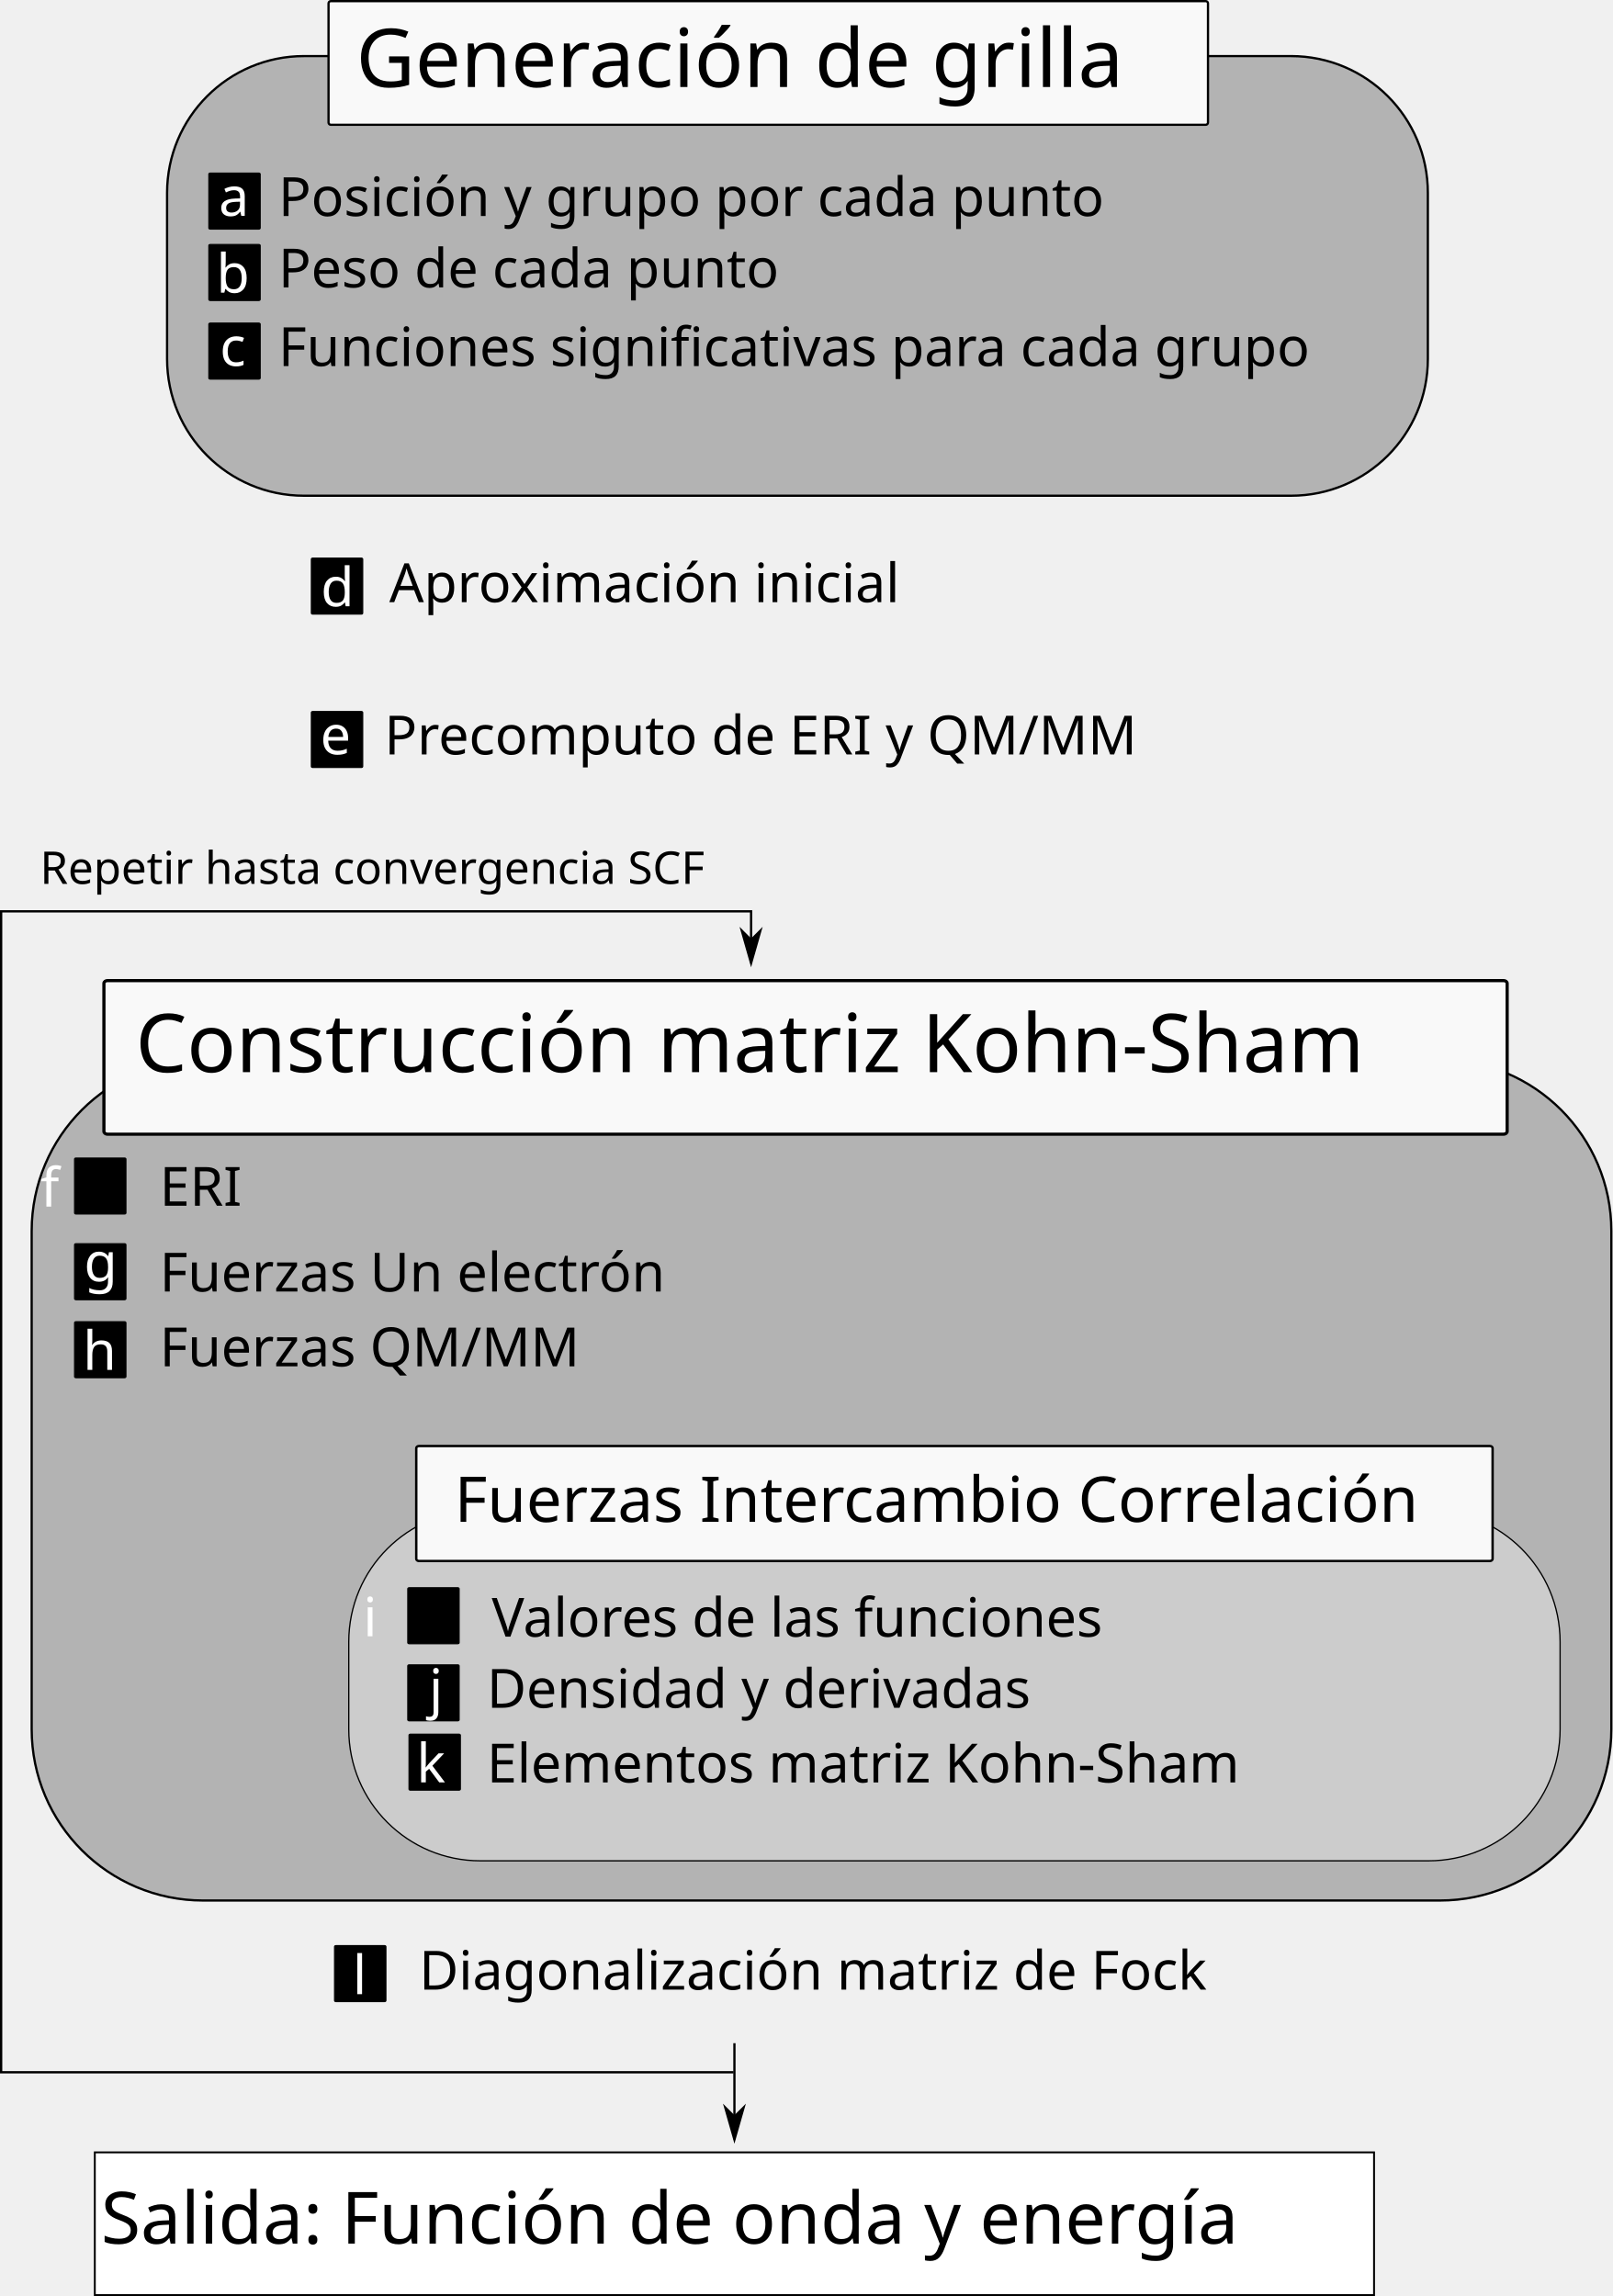
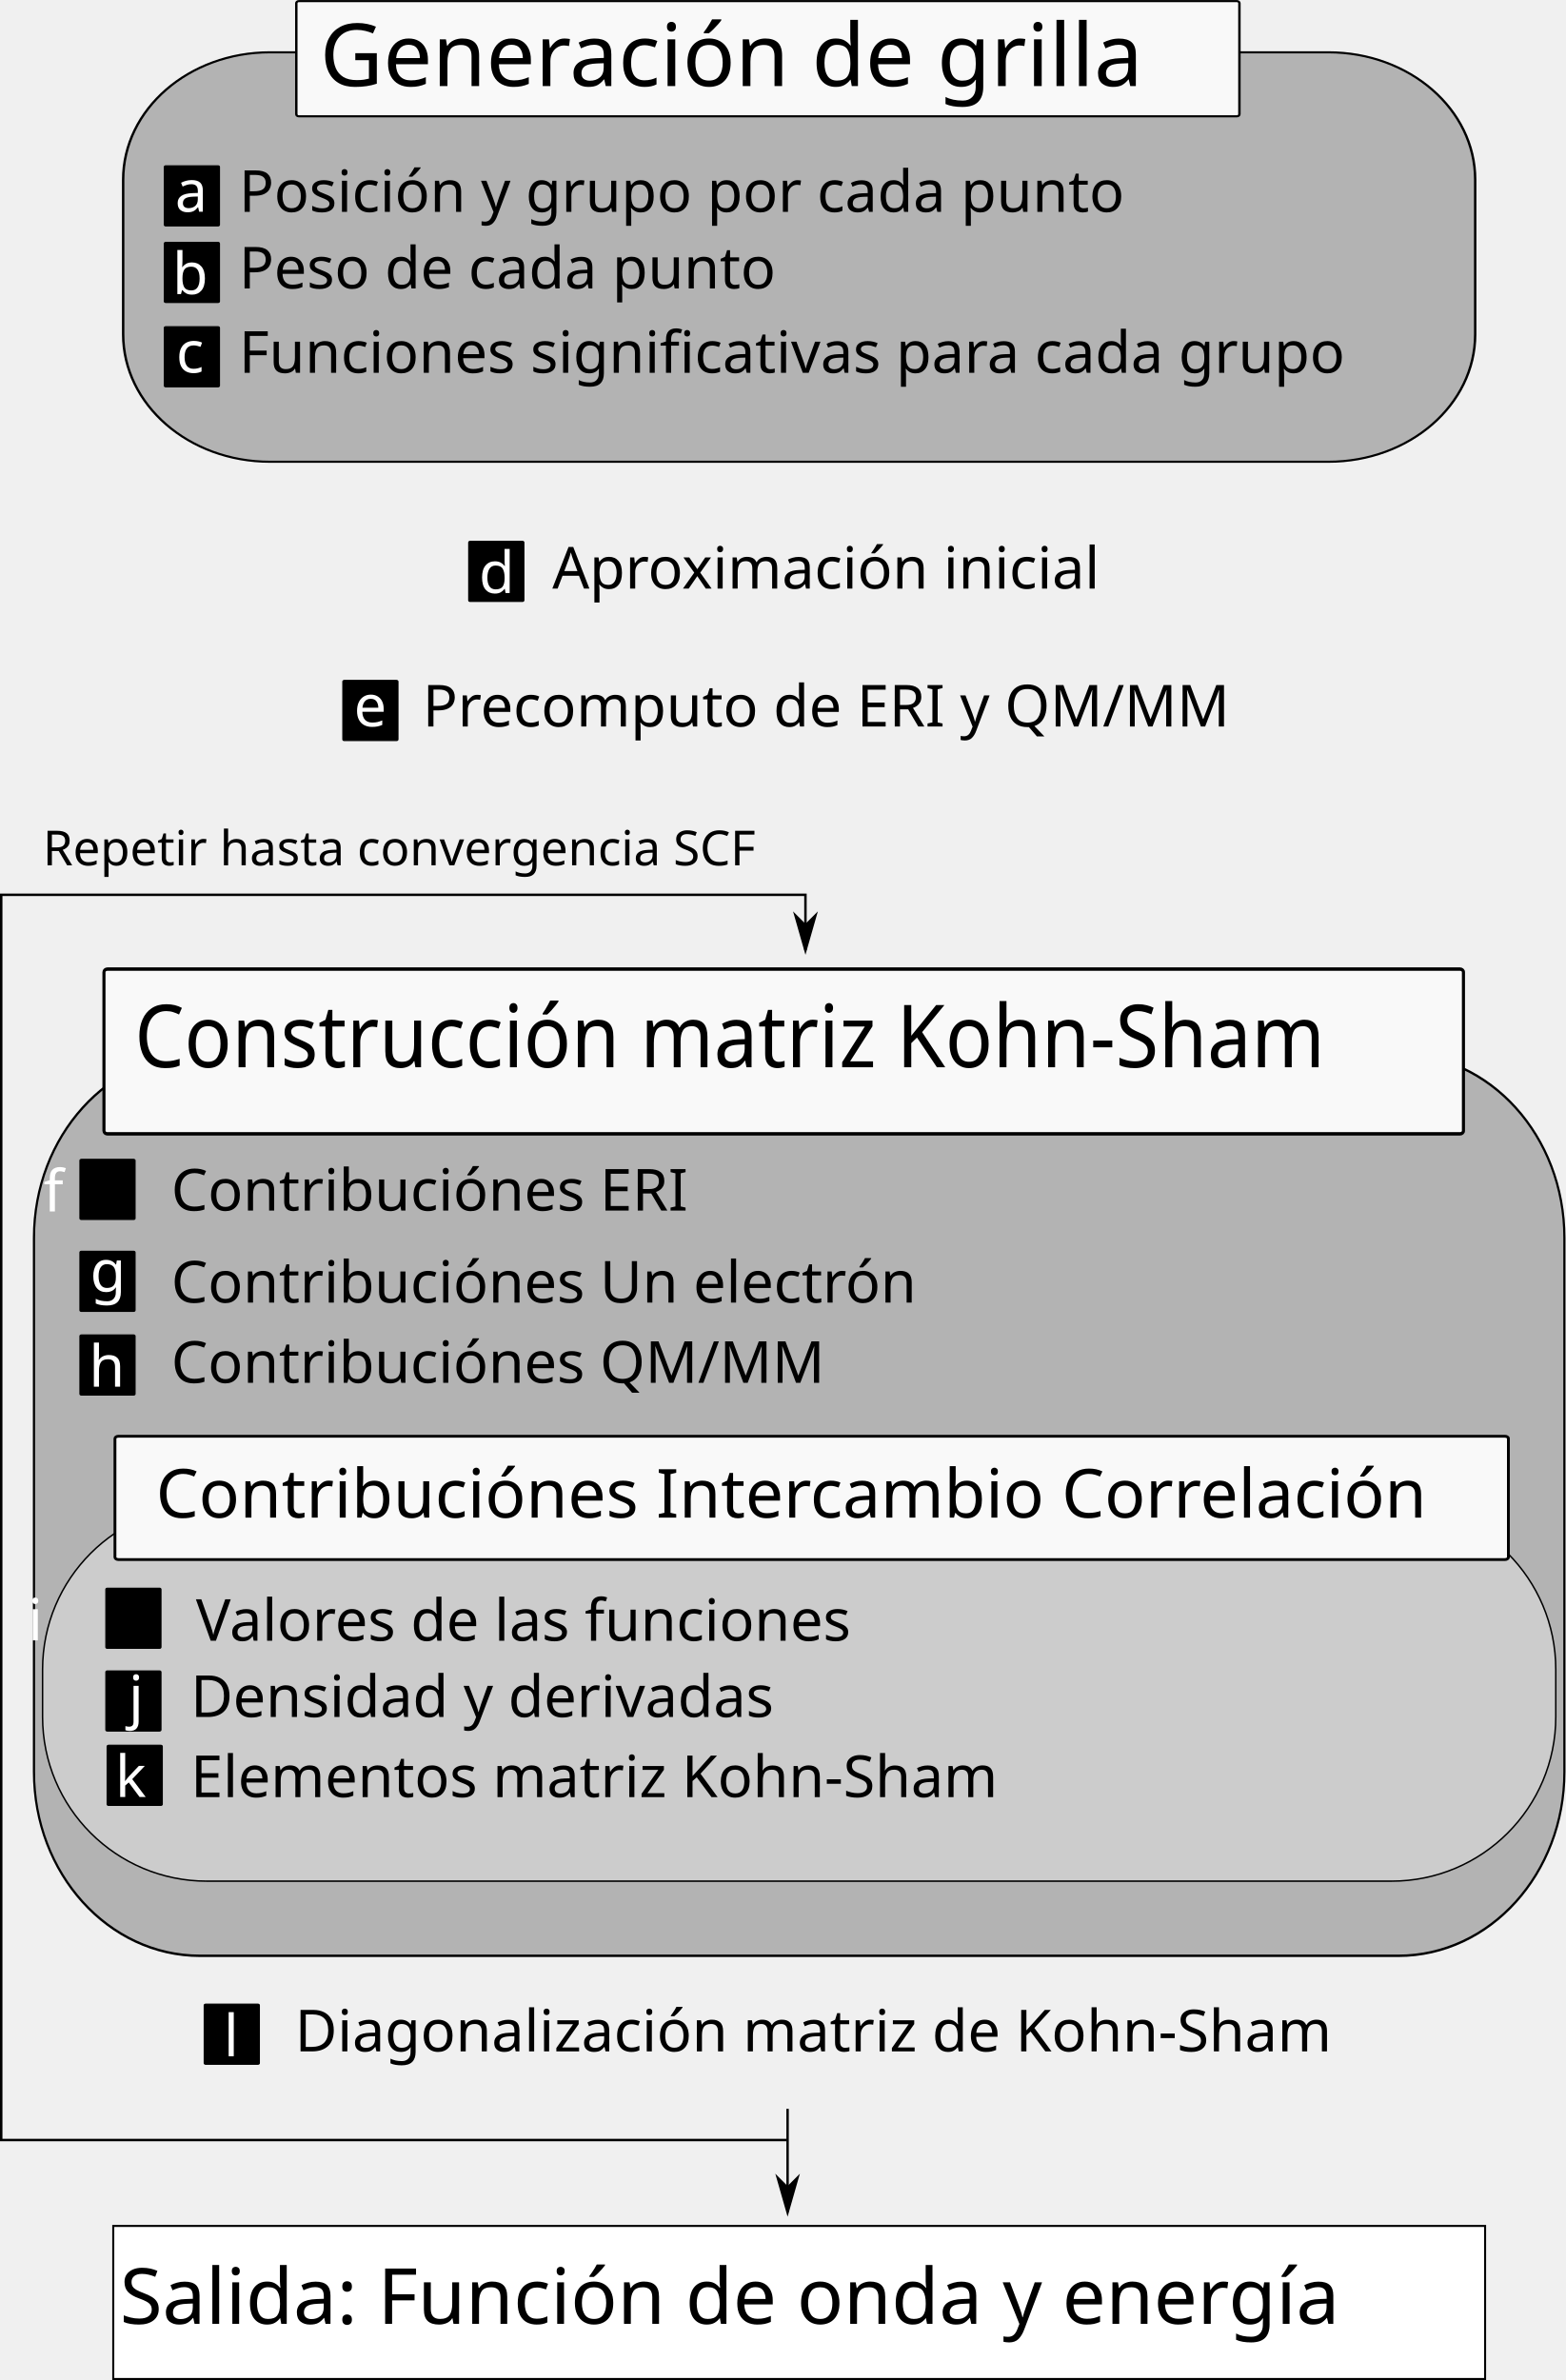
- <svg xmlns="http://www.w3.org/2000/svg" width="714.842" height="1018.044" id="svg2987" version="1.1">
+ <svg xmlns="http://www.w3.org/2000/svg" width="647.192" height="983.862" id="svg2987" version="1.1">
  <defs id="defs2989">
    <marker orient="auto" refY="0" refX="0" id="Arrow1Lend" style="overflow:visible">
      <path id="path4922" d="M 0,0 5,-5 -12.5,0 5,5 0,0 z" style="fill-rule:evenodd;stroke:#000000;stroke-width:1pt" transform="matrix(-0.8,0,0,-0.8,-10,0)" />
    </marker>
    <marker orient="auto" refY="0" refX="0" id="Arrow1Lstart" style="overflow:visible">
      <path id="path4919" d="M 0,0 5,-5 -12.5,0 5,5 0,0 z" style="fill-rule:evenodd;stroke:#000000;stroke-width:1pt" transform="matrix(0.8,0,0,0.8,10,0)" />
    </marker>
  </defs>
-   <g id="layer2" transform="translate(-26.44657,-17.77547)" />
-   <g id="layer1" transform="translate(-26.44657,-17.77547)">
-     <g id="g5943" transform="translate(-15.97682,19.46873)">
+   <g id="layer2" transform="translate(-26.44657,-51.95721)" />
+   <g id="layer1" transform="translate(-26.44657,-51.95721)">
+     <g id="g5943" transform="translate(-11.18393,19.46873)">
      <rect y="952.663" x="84.452" height="63.27" width="567.114" id="rect5913" style="fill:#ffffff;fill-opacity:1;stroke:#000000;stroke-width:0.835;stroke-opacity:1" />
      <text id="text2995-0" y="993.126" x="368.416" style="font-size:32px;font-style:normal;font-weight:normal;text-align:center;line-height:125%;letter-spacing:0px;word-spacing:0px;text-anchor:middle;fill:#000000;fill-opacity:1;stroke:none;font-family:Sans" xml:space="preserve">
        <tspan id="tspan3189" y="993.126" x="368.416">Salida: Función de onda y energía</tspan>
      </text>
    </g>
-     <g id="g4527" transform="translate(16.7526,0)">
-       <g id="g4520">
-         <rect style="fill:#b3b3b3;stroke:#000000;stroke-width:1;stroke-miterlimit:4;stroke-opacity:1;stroke-dasharray:none" id="rect3194" width="558.925" height="194.938" x="83.763" y="42.643" rx="60.676" />
-         <rect style="fill:#f9f9f9;fill-opacity:1;stroke:#000000;stroke-opacity:1" id="rect3966" width="389.877" height="54.826" x="155.341" y="18.275" rx="1" ry="1" />
-       </g>
-       <text id="text2995" y="56.349" x="167.525" style="font-size:36px;font-style:normal;font-weight:normal;line-height:125%;letter-spacing:0px;word-spacing:0px;fill:#000000;fill-opacity:1;stroke:none;font-family:Sans" xml:space="preserve">
-         <tspan y="56.349" x="167.525" id="tspan2997">Generación de grilla</tspan>
-       </text>
-     </g>
-     <g id="g4730" transform="translate(10.66079,26.3323)">
+     <g id="g4730" transform="matrix(0.9034342,0,0,1,13.54101,26.3323)">
      <g id="g4566">
        <rect style="fill:#b3b3b3;stroke:#000000;stroke-width:1;stroke-linejoin:round;stroke-miterlimit:4;stroke-opacity:1;stroke-dasharray:none" id="rect3194-0" width="700.302" height="372.833" x="29.827" y="461.297" rx="76.023" />
        <rect style="fill:#f9f9f9;fill-opacity:1;stroke:#000000;stroke-width:1.408;stroke-opacity:1" id="rect3966-3" width="622.084" height="68.114" x="61.854" y="426.23" rx="1.596" ry="1.242" />
      </g>
      <text id="text2995-1" y="466.818" x="75.868" style="font-size:36px;font-style:normal;font-weight:normal;line-height:125%;letter-spacing:0px;word-spacing:0px;fill:#000000;fill-opacity:1;stroke:none;font-family:Sans" xml:space="preserve">
        <tspan y="466.818" x="75.868" id="tspan2997-9">Construcción matriz Kohn-Sham</tspan>
      </text>
-     </g>
-     <g id="g4874" transform="translate(71.579,25.30411)">
-       <rect rx="58.296" y="662.128" x="109.483" height="155.432" width="537.003" id="rect3194-0-9" style="fill:#cccccc;stroke:#000000;stroke-width:0.565;stroke-linejoin:round;stroke-miterlimit:4;stroke-opacity:1;stroke-dasharray:none" />
-       <g transform="translate(-49.96614,-9.450363)" id="g4650">
-         <rect style="fill:#f9f9f9;fill-opacity:1;stroke:#000000;stroke-width:1.067;stroke-opacity:1" id="rect3966-3-4" width="477.163" height="50.977" x="189.369" y="643.089" rx="1.224" ry="0.93" />
-         <text xml:space="preserve" style="font-size:24px;font-style:normal;font-weight:normal;line-height:125%;letter-spacing:0px;word-spacing:0px;fill:#000000;fill-opacity:1;stroke:none;font-family:Sans" x="206.299" y="676.721" id="text2999-3-4">
-           <tspan id="tspan3001-2-2" x="206.299" y="676.721" style="font-size:28px">Fuerzas Intercambio Correlación</tspan>
-         </text>
-       </g>
    </g>
    <path style="fill:none;stroke:#000000;stroke-width:1.01px;stroke-linecap:butt;stroke-linejoin:miter;stroke-opacity:1;marker-start:none;marker-end:url(#Arrow1Lend)" d="m 351.65,936.618 -324.698,0 0,-514.759 332.466,0 0,22.844" id="path4913" />
    <path style="fill:none;stroke:#000000;stroke-width:1px;stroke-linecap:butt;stroke-linejoin:miter;stroke-opacity:1;marker-end:url(#Arrow1Lend)" d="m 352.033,923.725 0,42.643" id="path5727" />
    <text xml:space="preserve" style="font-size:20px;font-style:normal;font-weight:normal;line-height:125%;letter-spacing:0px;word-spacing:0px;fill:#000000;fill-opacity:1;stroke:none;font-family:Sans" x="44.166" y="409.675" id="text5948">
      <tspan id="tspan5950" x="44.166" y="409.675">Repetir hasta convergencia SCF</tspan>
    </text>
-     <g id="g4424" transform="translate(24.3886,1.146486)">
-       <text id="text2999" y="112.416" x="125.476" style="font-size:24px;font-style:normal;font-weight:normal;line-height:125%;letter-spacing:0px;word-spacing:0px;fill:#000000;fill-opacity:1;stroke:none;font-family:Sans" xml:space="preserve">
-         <tspan y="112.416" x="125.476" id="tspan3001">Posición y grupo por cada punto</tspan>
-       </text>
-     </g>
-     <rect ry="0.446" rx="0.61" y="94.529" x="119.021" height="24.825" width="22.772" id="rect4040-4-7" style="fill:#000000;fill-opacity:1;stroke:#000000;stroke-width:0.489;stroke-linejoin:round;stroke-miterlimit:4;stroke-opacity:1;stroke-dasharray:none" />
-     <text id="text4036-0-2" y="113.492" x="123.423" style="font-size:24px;font-style:normal;font-weight:normal;line-height:125%;letter-spacing:0px;word-spacing:0px;fill:#ffffff;fill-opacity:1;stroke:none;font-family:Sans" xml:space="preserve">
-       <tspan y="113.492" x="123.423" id="tspan4038-7-7">a</tspan>
-     </text>
-     <g id="g4433" transform="translate(24.3886,-2.524469)">
-       <text id="text2999-8" y="182.604" x="125.476" style="font-size:24px;font-style:normal;font-weight:normal;line-height:125%;letter-spacing:0px;word-spacing:0px;fill:#000000;fill-opacity:1;stroke:none;font-family:Sans" xml:space="preserve">
-         <tspan y="182.604" x="125.476" id="tspan3001-1">Funciones significativas para cada grupo</tspan>
-       </text>
-     </g>
-     <rect ry="0.446" rx="0.61" y="161.045" x="119.021" height="24.825" width="22.772" id="rect4040-4-8" style="fill:#000000;fill-opacity:1;stroke:#000000;stroke-width:0.489;stroke-linejoin:round;stroke-miterlimit:4;stroke-opacity:1;stroke-dasharray:none" />
-     <text id="text4036-0-7" y="180.009" x="123.892" style="font-size:24px;font-style:normal;font-weight:normal;line-height:125%;letter-spacing:0px;word-spacing:0px;fill:#ffffff;fill-opacity:1;stroke:none;font-family:Sans" xml:space="preserve">
-       <tspan y="180.009" x="123.892" id="tspan4038-7-2">c</tspan>
-     </text>
-     <g id="g4451" transform="translate(73.44995,-12.45142)">
-       <text id="text2999-2" y="297.213" x="125.582" style="font-size:24px;font-style:normal;font-weight:normal;line-height:125%;letter-spacing:0px;word-spacing:0px;fill:#000000;fill-opacity:1;stroke:none;font-family:Sans" xml:space="preserve">
-         <tspan y="297.213" x="125.582" id="tspan3001-6">Aproximación inicial</tspan>
-       </text>
-     </g>
-     <rect ry="0.446" rx="0.61" y="265.247" x="164.475" height="24.825" width="22.772" id="rect4040-4-5" style="fill:#000000;fill-opacity:1;stroke:#000000;stroke-width:0.489;stroke-linejoin:round;stroke-miterlimit:4;stroke-opacity:1;stroke-dasharray:none" />
-     <text id="text4036-0-79" y="286.607" x="168.671" style="font-size:24px;font-style:normal;font-weight:normal;line-height:125%;letter-spacing:0px;word-spacing:0px;fill:#ffffff;fill-opacity:1;stroke:none;font-family:Sans" xml:space="preserve">
-       <tspan y="286.607" x="168.671" id="tspan4038-7-4">d</tspan>
-     </text>
-     <g id="g4442" transform="translate(73.44995,4.027674)">
-       <text id="text2999-3" y="348.26" x="123.414" style="font-size:24px;font-style:normal;font-weight:normal;line-height:125%;letter-spacing:0px;word-spacing:0px;fill:#000000;fill-opacity:1;stroke:none;font-family:Sans" xml:space="preserve">
-         <tspan y="348.26" x="123.414" id="tspan3001-2">Precomputo de ERI y QM/MM</tspan>
-       </text>
-     </g>
-     <rect ry="0.446" rx="0.61" y="333.254" x="164.475" height="24.825" width="22.772" id="rect4040-4-2" style="fill:#000000;fill-opacity:1;stroke:#000000;stroke-width:0.489;stroke-linejoin:round;stroke-miterlimit:4;stroke-opacity:1;stroke-dasharray:none" />
-     <text id="text4036-0-3" y="352.217" x="168.454" style="font-size:24px;font-style:normal;font-weight:normal;line-height:125%;letter-spacing:0px;word-spacing:0px;fill:#ffffff;fill-opacity:1;stroke:none;font-family:Sans" xml:space="preserve">
-       <tspan y="352.217" x="168.454" id="tspan4038-7-0">e</tspan>
-     </text>
+     <g id="g3311" transform="translate(55.75101,10.49916)">
+       <rect style="fill:#000000;fill-opacity:1;stroke:#000000;stroke-width:0.489;stroke-linejoin:round;stroke-miterlimit:4;stroke-opacity:1;stroke-dasharray:none" id="rect4040-4-5" width="22.772" height="24.825" x="164.475" y="265.247" rx="0.61" ry="0.446" />
+       <g id="g3197">
+         <g id="g4451" transform="translate(73.44995,-12.45142)">
+           <text id="text2999-2" y="297.213" x="125.582" style="font-size:24px;font-style:normal;font-weight:normal;line-height:125%;letter-spacing:0px;word-spacing:0px;fill:#000000;fill-opacity:1;stroke:none;font-family:Sans" xml:space="preserve">
+             <tspan y="297.213" x="125.582" id="tspan3001-6">Aproximación inicial</tspan>
+           </text>
+         </g>
+         <text id="text4036-0-79" y="286.607" x="168.671" style="font-size:24px;font-style:normal;font-weight:normal;line-height:125%;letter-spacing:0px;word-spacing:0px;fill:#ffffff;fill-opacity:1;stroke:none;font-family:Sans" xml:space="preserve">
+           <tspan y="286.607" x="168.671" id="tspan4038-7-4">d</tspan>
+         </text>
+       </g>
+     </g>
+     <g id="g3330" transform="translate(3.705919,0)">
+       <g transform="translate(74.02841,4.027674)" id="g4442">
+         <text xml:space="preserve" style="font-size:24px;font-style:normal;font-weight:normal;line-height:125%;letter-spacing:0px;word-spacing:0px;fill:#000000;fill-opacity:1;stroke:none;font-family:Sans" x="123.414" y="348.26" id="text2999-3">
+           <tspan id="tspan3001-2" x="123.414" y="348.26">Precomputo de ERI y QM/MM</tspan>
+         </text>
+       </g>
+       <g id="g3325">
+         <rect ry="0.446" rx="0.61" y="333.254" x="164.475" height="24.825" width="22.772" id="rect4040-4-2" style="fill:#000000;fill-opacity:1;stroke:#000000;stroke-width:0.489;stroke-linejoin:round;stroke-miterlimit:4;stroke-opacity:1;stroke-dasharray:none" />
+         <text id="text4036-0-3" y="352.217" x="169.033" style="font-size:24px;font-style:normal;font-weight:normal;line-height:125%;letter-spacing:0px;word-spacing:0px;fill:#ffffff;fill-opacity:1;stroke:none;font-family:Sans" xml:space="preserve">
+           <tspan y="352.217" x="169.033" id="tspan4038-7-0">e</tspan>
+         </text>
+       </g>
+     </g>
    <g id="g4460" transform="translate(18.84288,31.78035)">
      <text id="text2999-3-9" y="520.617" x="78.371" style="font-size:24px;font-style:normal;font-weight:normal;line-height:125%;letter-spacing:0px;word-spacing:0px;fill:#000000;fill-opacity:1;stroke:none;font-family:Sans" xml:space="preserve">
-         <tspan y="520.617" x="78.371" id="tspan3001-2-3">ERI</tspan>
+         <tspan y="520.617" x="78.371" id="tspan3001-2-3">Contribuciónes ERI</tspan>
      </text>
    </g>
    <g id="g4099-2-84" transform="translate(8.567468,288.6746)">
      <rect style="fill:#000000;fill-opacity:1;stroke:#000000;stroke-width:0.489;stroke-linejoin:round;stroke-miterlimit:4;stroke-opacity:1;stroke-dasharray:none" id="rect4040-4-3" width="22.772" height="24.825" x="50.932" y="242.562" rx="0.61" ry="0.446" />
      <text xml:space="preserve" style="font-size:24px;font-style:normal;font-weight:normal;text-align:center;line-height:125%;letter-spacing:0px;word-spacing:0px;text-anchor:middle;fill:#ffffff;fill-opacity:1;stroke:none;font-family:Sans" x="61.808" y="264.092" id="text4036-0-1">
        <tspan id="tspan4038-7-6" x="61.808" y="264.092">f</tspan>
      </text>
    </g>
    <g id="g4469" transform="translate(18.84288,36.01199)">
      <text id="text2999-3-5" y="554.419" x="78.371" style="font-size:24px;font-style:normal;font-weight:normal;line-height:125%;letter-spacing:0px;word-spacing:0px;fill:#000000;fill-opacity:1;stroke:none;font-family:Sans" xml:space="preserve">
-         <tspan y="554.419" x="78.371" id="tspan3001-2-8">Fuerzas Un electrón</tspan>
+         <tspan y="554.419" x="78.371" id="tspan3001-2-8">Contribuciónes Un electrón</tspan>
      </text>
    </g>
    <g id="g4214-03-30" transform="translate(8.567468,326.0285)">
      <g id="g4099-2-42">
        <rect ry="0.446" rx="0.61" y="243.203" x="50.932" height="24.825" width="22.772" id="rect4040-4-39" style="fill:#000000;fill-opacity:1;stroke:#000000;stroke-width:0.489;stroke-linejoin:round;stroke-miterlimit:4;stroke-opacity:1;stroke-dasharray:none" />
        <text id="text4036-0-32" y="259.841" x="55.128" style="font-size:24px;font-style:normal;font-weight:normal;line-height:125%;letter-spacing:0px;word-spacing:0px;fill:#ffffff;fill-opacity:1;stroke:none;font-family:Sans" xml:space="preserve">
          <tspan y="259.841" x="55.128" id="tspan4038-7-23">g</tspan>
        </text>
      </g>
    </g>
    <g id="g4478" transform="translate(18.84288,29.62006)">
      <text id="text2999-3-99" y="593.975" x="78.371" style="font-size:24px;font-style:normal;font-weight:normal;line-height:125%;letter-spacing:0px;word-spacing:0px;fill:#000000;fill-opacity:1;stroke:none;font-family:Sans" xml:space="preserve">
-         <tspan y="593.975" x="78.371" id="tspan3001-2-5">Fuerzas QM/MM</tspan>
+         <tspan y="593.975" x="78.371" id="tspan3001-2-5">Contribuciónes QM/MM</tspan>
      </text>
    </g>
    <g id="g4214-03-88" transform="translate(8.567468,361.2609)">
      <g id="g4099-2-6">
        <rect ry="0.446" rx="0.61" y="242.562" x="50.932" height="24.825" width="22.772" id="rect4040-4-6" style="fill:#000000;fill-opacity:1;stroke:#000000;stroke-width:0.489;stroke-linejoin:round;stroke-miterlimit:4;stroke-opacity:1;stroke-dasharray:none" />
        <text id="text4036-0-33" y="263.922" x="54.642" style="font-size:24px;font-style:normal;font-weight:normal;line-height:125%;letter-spacing:0px;word-spacing:0px;fill:#ffffff;fill-opacity:1;stroke:none;font-family:Sans" xml:space="preserve">
          <tspan y="263.922" x="54.642" id="tspan4038-7-42">h</tspan>
        </text>
      </g>
    </g>
-     <g id="g4487" transform="translate(-3.50029,17.37671)">
-       <text id="text2999-3-99-1" y="726.096" x="247.941" style="font-size:24px;font-style:normal;font-weight:normal;line-height:125%;letter-spacing:0px;word-spacing:0px;fill:#000000;fill-opacity:1;stroke:none;font-family:Sans" xml:space="preserve">
-         <tspan y="726.096" x="247.941" id="tspan3001-2-5-8">Valores de las funciones</tspan>
-       </text>
-     </g>
-     <g id="g4214-03-74" transform="translate(156.2903,479.215)">
-       <g id="g4099-2-44">
-         <rect ry="0.446" rx="0.61" y="242.562" x="50.932" height="24.825" width="22.772" id="rect4040-4-9" style="fill:#000000;fill-opacity:1;stroke:#000000;stroke-width:0.489;stroke-linejoin:round;stroke-miterlimit:4;stroke-opacity:1;stroke-dasharray:none" />
-         <text id="text4036-0-5" y="264.092" x="62.306" style="font-size:24px;font-style:normal;font-weight:normal;text-align:center;line-height:125%;letter-spacing:0px;word-spacing:0px;text-anchor:middle;fill:#ffffff;fill-opacity:1;stroke:none;font-family:Sans" xml:space="preserve">
-           <tspan y="264.092" x="62.306" id="tspan4038-7-03">i</tspan>
-         </text>
-       </g>
-     </g>
-     <g id="g6321">
-       <g transform="translate(-3.50029,12.49189)" id="g4496">
-         <text xml:space="preserve" style="font-size:24px;font-style:normal;font-weight:normal;line-height:125%;letter-spacing:0px;word-spacing:0px;fill:#000000;fill-opacity:1;stroke:none;font-family:Sans" x="245.773" y="762.509" id="text2999-3-99-5">
-           <tspan id="tspan3001-2-5-3" x="245.773" y="762.509">Densidad y derivadas</tspan>
-         </text>
-       </g>
-       <g transform="translate(156.2903,512.7638)" id="g4214-03-71">
-         <g id="g4099-2-1">
-           <rect style="fill:#000000;fill-opacity:1;stroke:#000000;stroke-width:0.489;stroke-linejoin:round;stroke-miterlimit:4;stroke-opacity:1;stroke-dasharray:none" id="rect4040-4-78" width="22.772" height="24.825" x="50.932" y="243.203" rx="0.61" ry="0.446" />
-           <text xml:space="preserve" style="font-size:24px;font-style:normal;font-weight:normal;line-height:125%;letter-spacing:0px;word-spacing:0px;fill:#ffffff;fill-opacity:1;stroke:none;font-family:Sans" x="60.326" y="262.237" id="text4036-0-30">
-             <tspan id="tspan4038-7-78" x="60.326" y="262.237">j</tspan>
-           </text>
-         </g>
-       </g>
-     </g>
-     <g id="g4505" transform="translate(-3.50029,17.37671)">
-       <text id="text2999-3-99-2" y="790.739" x="245.773" style="font-size:24px;font-style:normal;font-weight:normal;line-height:125%;letter-spacing:0px;word-spacing:0px;fill:#000000;fill-opacity:1;stroke:none;font-family:Sans" xml:space="preserve">
-         <tspan y="790.739" x="245.773" id="tspan3001-2-5-1">Elementos matriz Kohn-Sham</tspan>
-       </text>
-     </g>
-     <g id="g4214-03-1" transform="translate(156.8314,544.1481)">
-       <g id="g4099-2-17">
-         <rect ry="0.446" rx="0.61" y="242.562" x="50.932" height="24.825" width="22.772" id="rect4040-4-1" style="fill:#000000;fill-opacity:1;stroke:#000000;stroke-width:0.489;stroke-linejoin:round;stroke-miterlimit:4;stroke-opacity:1;stroke-dasharray:none" />
-         <text id="text4036-0-15" y="263.922" x="54.267" style="font-size:24px;font-style:normal;font-weight:normal;line-height:125%;letter-spacing:0px;word-spacing:0px;fill:#ffffff;fill-opacity:1;stroke:none;font-family:Sans" xml:space="preserve">
-           <tspan y="263.922" x="54.267" id="tspan4038-7-8">k</tspan>
-         </text>
-       </g>
-     </g>
-     <g id="g6341">
-       <g transform="translate(93.95263,20.43488)" id="g4610">
-         <text xml:space="preserve" style="font-size:24px;font-style:normal;font-weight:normal;line-height:125%;letter-spacing:0px;word-spacing:0px;fill:#000000;fill-opacity:1;stroke:none;font-family:Sans" x="118.285" y="879.54" id="text2999-3-99-7">
-           <tspan id="tspan3001-2-5-6" x="118.285" y="879.54">Diagonalización matriz de Fock</tspan>
-         </text>
-       </g>
-       <rect style="fill:#000000;fill-opacity:1;stroke:#000000;stroke-width:0.489;stroke-linejoin:round;stroke-miterlimit:4;stroke-opacity:1;stroke-dasharray:none" id="rect4040-4-22" width="22.772" height="24.825" x="174.756" y="880.461" rx="0.61" ry="0.446" />
-       <text xml:space="preserve" style="font-size:24px;font-style:normal;font-weight:normal;line-height:125%;letter-spacing:0px;word-spacing:0px;fill:#ffffff;fill-opacity:1;stroke:none;font-family:Sans" x="182.802" y="901.99" id="text4036-0-59">
-         <tspan id="tspan4038-7-87" x="182.802" y="901.99">l</tspan>
-       </text>
-     </g>
-     <text xml:space="preserve" style="font-size:24px;font-style:normal;font-weight:normal;line-height:125%;letter-spacing:0px;word-spacing:0px;fill:#000000;fill-opacity:1;stroke:none;font-family:Sans" x="149.864" y="145.217" id="text2999-9">
-       <tspan id="tspan3001-8" x="149.864" y="145.217">Peso de cada punto</tspan>
-     </text>
-     <rect ry="0.446" rx="0.61" y="126.183" x="119.021" height="24.825" width="22.772" id="rect4040-4-7-5" style="fill:#000000;fill-opacity:1;stroke:#000000;stroke-width:0.489;stroke-linejoin:round;stroke-miterlimit:4;stroke-opacity:1;stroke-dasharray:none" />
-     <text id="text4036-0-2-4" y="147.543" x="122.357" style="font-size:24px;font-style:normal;font-weight:normal;line-height:125%;letter-spacing:0px;word-spacing:0px;fill:#ffffff;fill-opacity:1;stroke:none;font-family:Sans" xml:space="preserve">
-       <tspan y="147.543" x="122.357" id="tspan4038-7-7-1">b</tspan>
-     </text>
+     <g id="g3155" transform="translate(0.00204712,0)">
+       <g id="g3148">
+         <rect style="fill:#cccccc;stroke:#000000;stroke-width:0.61;stroke-linejoin:round;stroke-miterlimit:4;stroke-opacity:1;stroke-dasharray:none" id="rect3194-0-9" width="625.555" height="155.432" x="44.046" y="674.172" rx="67.909" />
+         <g id="g4650" transform="translate(-115.4031,2.594138)">
+           <rect ry="0.93" rx="1.478" y="643.089" x="189.369" height="50.977" width="576.048" id="rect3966-3-4" style="fill:#f9f9f9;fill-opacity:1;stroke:#000000;stroke-width:1.172;stroke-opacity:1" />
+           <text id="text2999-3-4" y="676.721" x="206.299" style="font-size:24px;font-style:normal;font-weight:normal;line-height:125%;letter-spacing:0px;word-spacing:0px;fill:#000000;fill-opacity:1;stroke:none;font-family:Sans" xml:space="preserve">
+             <tspan style="font-size:28px" y="676.721" x="206.299" id="tspan3001-2-2">Contribuciónes Intercambio Correlación</tspan>
+           </text>
+         </g>
+       </g>
+       <g transform="translate(-137.016,-13.25961)" id="g3097">
+         <g id="g4487" transform="translate(-3.50029,17.37671)">
+           <text id="text2999-3-99-1" y="726.096" x="247.941" style="font-size:24px;font-style:normal;font-weight:normal;line-height:125%;letter-spacing:0px;word-spacing:0px;fill:#000000;fill-opacity:1;stroke:none;font-family:Sans" xml:space="preserve">
+             <tspan y="726.096" x="247.941" id="tspan3001-2-5-8">Valores de las funciones</tspan>
+           </text>
+         </g>
+         <g id="g4214-03-74" transform="translate(156.2903,479.215)">
+           <g id="g4099-2-44">
+             <rect ry="0.446" rx="0.61" y="242.562" x="50.932" height="24.825" width="22.772" id="rect4040-4-9" style="fill:#000000;fill-opacity:1;stroke:#000000;stroke-width:0.489;stroke-linejoin:round;stroke-miterlimit:4;stroke-opacity:1;stroke-dasharray:none" />
+             <text id="text4036-0-5" y="264.092" x="62.306" style="font-size:24px;font-style:normal;font-weight:normal;text-align:center;line-height:125%;letter-spacing:0px;word-spacing:0px;text-anchor:middle;fill:#ffffff;fill-opacity:1;stroke:none;font-family:Sans" xml:space="preserve">
+               <tspan y="264.092" x="62.306" id="tspan4038-7-03">i</tspan>
+             </text>
+           </g>
+         </g>
+       </g>
+       <g transform="translate(-137.016,-13.25961)" id="g6321">
+         <g id="g4496" transform="translate(-3.50029,12.49189)">
+           <text id="text2999-3-99-5" y="762.509" x="245.773" style="font-size:24px;font-style:normal;font-weight:normal;line-height:125%;letter-spacing:0px;word-spacing:0px;fill:#000000;fill-opacity:1;stroke:none;font-family:Sans" xml:space="preserve">
+             <tspan y="762.509" x="245.773" id="tspan3001-2-5-3">Densidad y derivadas</tspan>
+           </text>
+         </g>
+         <g id="g4214-03-71" transform="translate(156.2903,512.7638)">
+           <g id="g4099-2-1">
+             <rect ry="0.446" rx="0.61" y="243.203" x="50.932" height="24.825" width="22.772" id="rect4040-4-78" style="fill:#000000;fill-opacity:1;stroke:#000000;stroke-width:0.489;stroke-linejoin:round;stroke-miterlimit:4;stroke-opacity:1;stroke-dasharray:none" />
+             <text id="text4036-0-30" y="262.237" x="60.326" style="font-size:24px;font-style:normal;font-weight:normal;line-height:125%;letter-spacing:0px;word-spacing:0px;fill:#ffffff;fill-opacity:1;stroke:none;font-family:Sans" xml:space="preserve">
+               <tspan y="262.237" x="60.326" id="tspan4038-7-78">j</tspan>
+             </text>
+           </g>
+         </g>
+       </g>
+       <g transform="translate(-137.016,-13.25961)" id="g3107">
+         <g id="g4505" transform="translate(-3.50029,17.37671)">
+           <text id="text2999-3-99-2" y="790.739" x="245.773" style="font-size:24px;font-style:normal;font-weight:normal;line-height:125%;letter-spacing:0px;word-spacing:0px;fill:#000000;fill-opacity:1;stroke:none;font-family:Sans" xml:space="preserve">
+             <tspan y="790.739" x="245.773" id="tspan3001-2-5-1">Elementos matriz Kohn-Sham</tspan>
+           </text>
+         </g>
+         <g id="g4214-03-1" transform="translate(156.8314,544.1481)">
+           <g id="g4099-2-17">
+             <rect ry="0.446" rx="0.61" y="242.562" x="50.932" height="24.825" width="22.772" id="rect4040-4-1" style="fill:#000000;fill-opacity:1;stroke:#000000;stroke-width:0.489;stroke-linejoin:round;stroke-miterlimit:4;stroke-opacity:1;stroke-dasharray:none" />
+             <text id="text4036-0-15" y="263.922" x="54.267" style="font-size:24px;font-style:normal;font-weight:normal;line-height:125%;letter-spacing:0px;word-spacing:0px;fill:#ffffff;fill-opacity:1;stroke:none;font-family:Sans" xml:space="preserve">
+               <tspan y="263.922" x="54.267" id="tspan4038-7-8">k</tspan>
+             </text>
+           </g>
+         </g>
+       </g>
+     </g>
+     <g id="g6341" transform="translate(-63.87502,0)">
+       <g id="g3134">
+         <g id="g4610" transform="translate(93.95263,20.43488)">
+           <text id="text2999-3-99-7" y="879.54" x="118.285" style="font-size:24px;font-style:normal;font-weight:normal;line-height:125%;letter-spacing:0px;word-spacing:0px;fill:#000000;fill-opacity:1;stroke:none;font-family:Sans" xml:space="preserve">
+             <tspan y="879.54" x="118.285" id="tspan3001-2-5-6">Diagonalización matriz de Kohn-Sham</tspan>
+           </text>
+         </g>
+         <g id="g3129">
+           <rect style="fill:#000000;fill-opacity:1;stroke:#000000;stroke-width:0.489;stroke-linejoin:round;stroke-miterlimit:4;stroke-opacity:1;stroke-dasharray:none" id="rect4040-4-22" width="22.772" height="24.825" x="174.756" y="880.461" rx="0.61" ry="0.446" />
+           <text xml:space="preserve" style="font-size:24px;font-style:normal;font-weight:normal;line-height:125%;letter-spacing:0px;word-spacing:0px;fill:#ffffff;fill-opacity:1;stroke:none;font-family:Sans" x="182.802" y="901.99" id="text4036-0-59">
+             <tspan id="tspan4038-7-87" x="182.802" y="901.99">l</tspan>
+           </text>
+         </g>
+       </g>
+     </g>
+     <g id="g3281" transform="translate(-24.63658,25.98191)">
+       <g id="g3274">
+         <g id="g4520" transform="matrix(1,0,0,0.8682862,18.23729,10.57287)">
+           <rect rx="60.676" y="42.643" x="83.763" height="194.938" width="558.925" id="rect3194" style="fill:#b3b3b3;stroke:#000000;stroke-width:1;stroke-miterlimit:4;stroke-opacity:1;stroke-dasharray:none" />
+           <rect ry="1" rx="1" y="18.275" x="155.341" height="54.826" width="389.877" id="rect3966" style="fill:#f9f9f9;fill-opacity:1;stroke:#000000;stroke-opacity:1" />
+         </g>
+         <text xml:space="preserve" style="font-size:36px;font-style:normal;font-weight:normal;line-height:125%;letter-spacing:0px;word-spacing:0px;fill:#000000;fill-opacity:1;stroke:none;font-family:Sans" x="183.308" y="61.546" id="text2995">
+           <tspan id="tspan2997" x="183.308" y="61.546">Generación de grilla</tspan>
+         </text>
+       </g>
+       <g id="g3234">
+         <rect ry="0.446" rx="0.61" y="94.529" x="119.021" height="24.825" width="22.772" id="rect4040-4-7" style="fill:#000000;fill-opacity:1;stroke:#000000;stroke-width:0.489;stroke-linejoin:round;stroke-miterlimit:4;stroke-opacity:1;stroke-dasharray:none" />
+         <g id="g4424" transform="translate(24.3886,1.146486)">
+           <text id="text2999" y="112.416" x="125.476" style="font-size:24px;font-style:normal;font-weight:normal;line-height:125%;letter-spacing:0px;word-spacing:0px;fill:#000000;fill-opacity:1;stroke:none;font-family:Sans" xml:space="preserve">
+             <tspan y="112.416" x="125.476" id="tspan3001">Posición y grupo por cada punto</tspan>
+           </text>
+         </g>
+         <text id="text4036-0-2" y="113.492" x="123.423" style="font-size:24px;font-style:normal;font-weight:normal;line-height:125%;letter-spacing:0px;word-spacing:0px;fill:#ffffff;fill-opacity:1;stroke:none;font-family:Sans" xml:space="preserve">
+           <tspan y="113.492" x="123.423" id="tspan4038-7-7">a</tspan>
+         </text>
+       </g>
+       <g id="g3260">
+         <g id="g4433" transform="translate(24.3886,-2.524469)">
+           <text id="text2999-8" y="182.604" x="125.476" style="font-size:24px;font-style:normal;font-weight:normal;line-height:125%;letter-spacing:0px;word-spacing:0px;fill:#000000;fill-opacity:1;stroke:none;font-family:Sans" xml:space="preserve">
+             <tspan y="182.604" x="125.476" id="tspan3001-1">Funciones significativas para cada grupo</tspan>
+           </text>
+         </g>
+         <g id="g3255">
+           <rect style="fill:#000000;fill-opacity:1;stroke:#000000;stroke-width:0.489;stroke-linejoin:round;stroke-miterlimit:4;stroke-opacity:1;stroke-dasharray:none" id="rect4040-4-8" width="22.772" height="24.825" x="119.021" y="161.045" rx="0.61" ry="0.446" />
+           <text xml:space="preserve" style="font-size:24px;font-style:normal;font-weight:normal;line-height:125%;letter-spacing:0px;word-spacing:0px;fill:#ffffff;fill-opacity:1;stroke:none;font-family:Sans" x="123.892" y="180.009" id="text4036-0-7">
+             <tspan id="tspan4038-7-2" x="123.892" y="180.009">c</tspan>
+           </text>
+         </g>
+       </g>
+       <g id="g3247">
+         <text xml:space="preserve" style="font-size:24px;font-style:normal;font-weight:normal;line-height:125%;letter-spacing:0px;word-spacing:0px;fill:#000000;fill-opacity:1;stroke:none;font-family:Sans" x="149.864" y="145.217" id="text2999-9">
+           <tspan id="tspan3001-8" x="149.864" y="145.217">Peso de cada punto</tspan>
+         </text>
+         <g id="g3242">
+           <rect style="fill:#000000;fill-opacity:1;stroke:#000000;stroke-width:0.489;stroke-linejoin:round;stroke-miterlimit:4;stroke-opacity:1;stroke-dasharray:none" id="rect4040-4-7-5" width="22.772" height="24.825" x="119.021" y="126.183" rx="0.61" ry="0.446" />
+           <text xml:space="preserve" style="font-size:24px;font-style:normal;font-weight:normal;line-height:125%;letter-spacing:0px;word-spacing:0px;fill:#ffffff;fill-opacity:1;stroke:none;font-family:Sans" x="122.357" y="147.543" id="text4036-0-2-4">
+             <tspan id="tspan4038-7-7-1" x="122.357" y="147.543">b</tspan>
+           </text>
+         </g>
+       </g>
+     </g>
  </g>
</svg>
